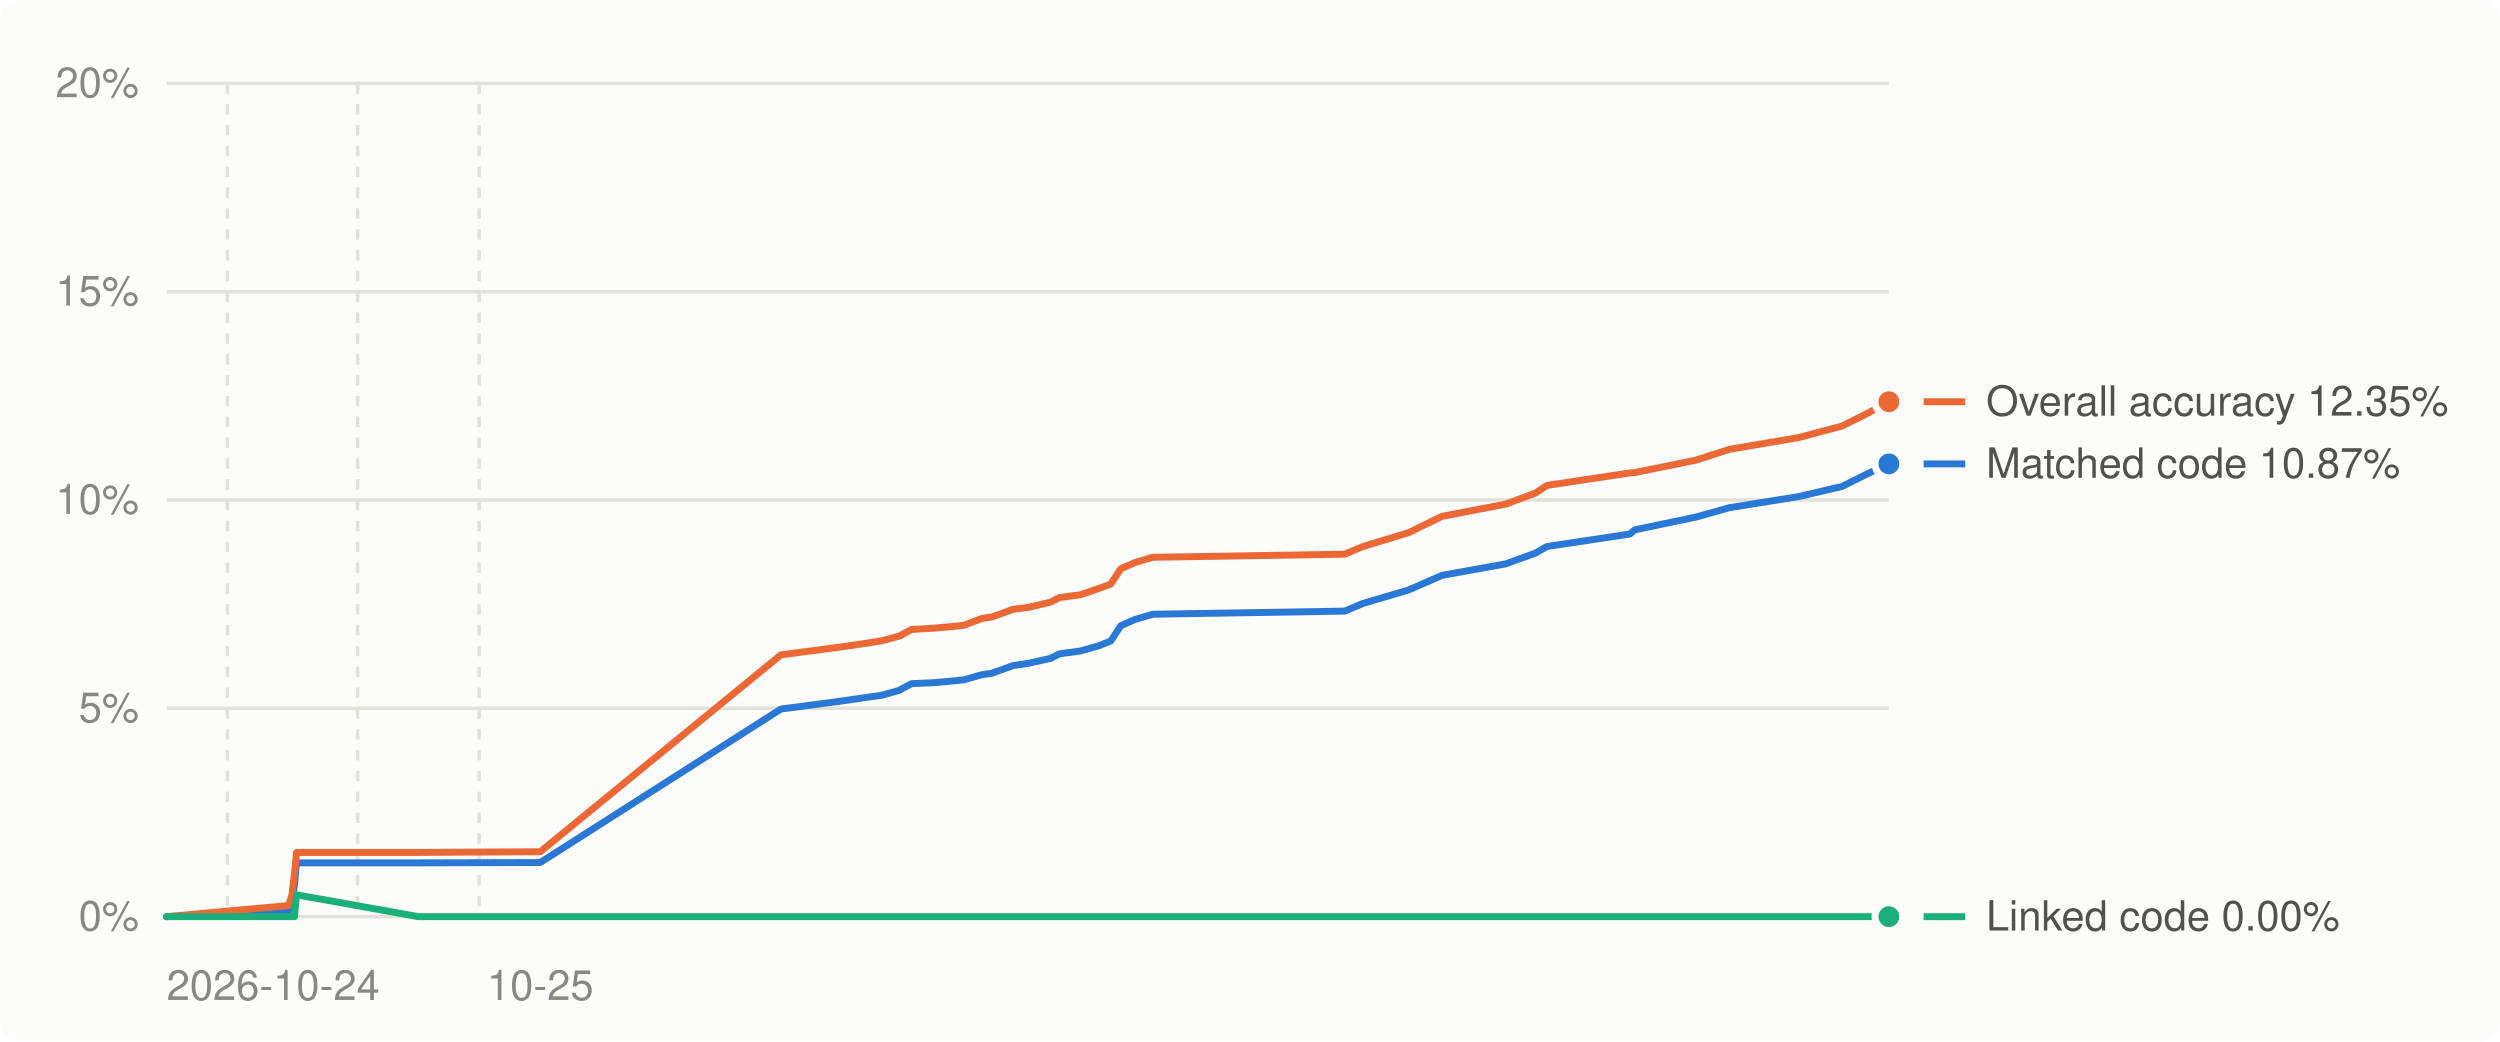
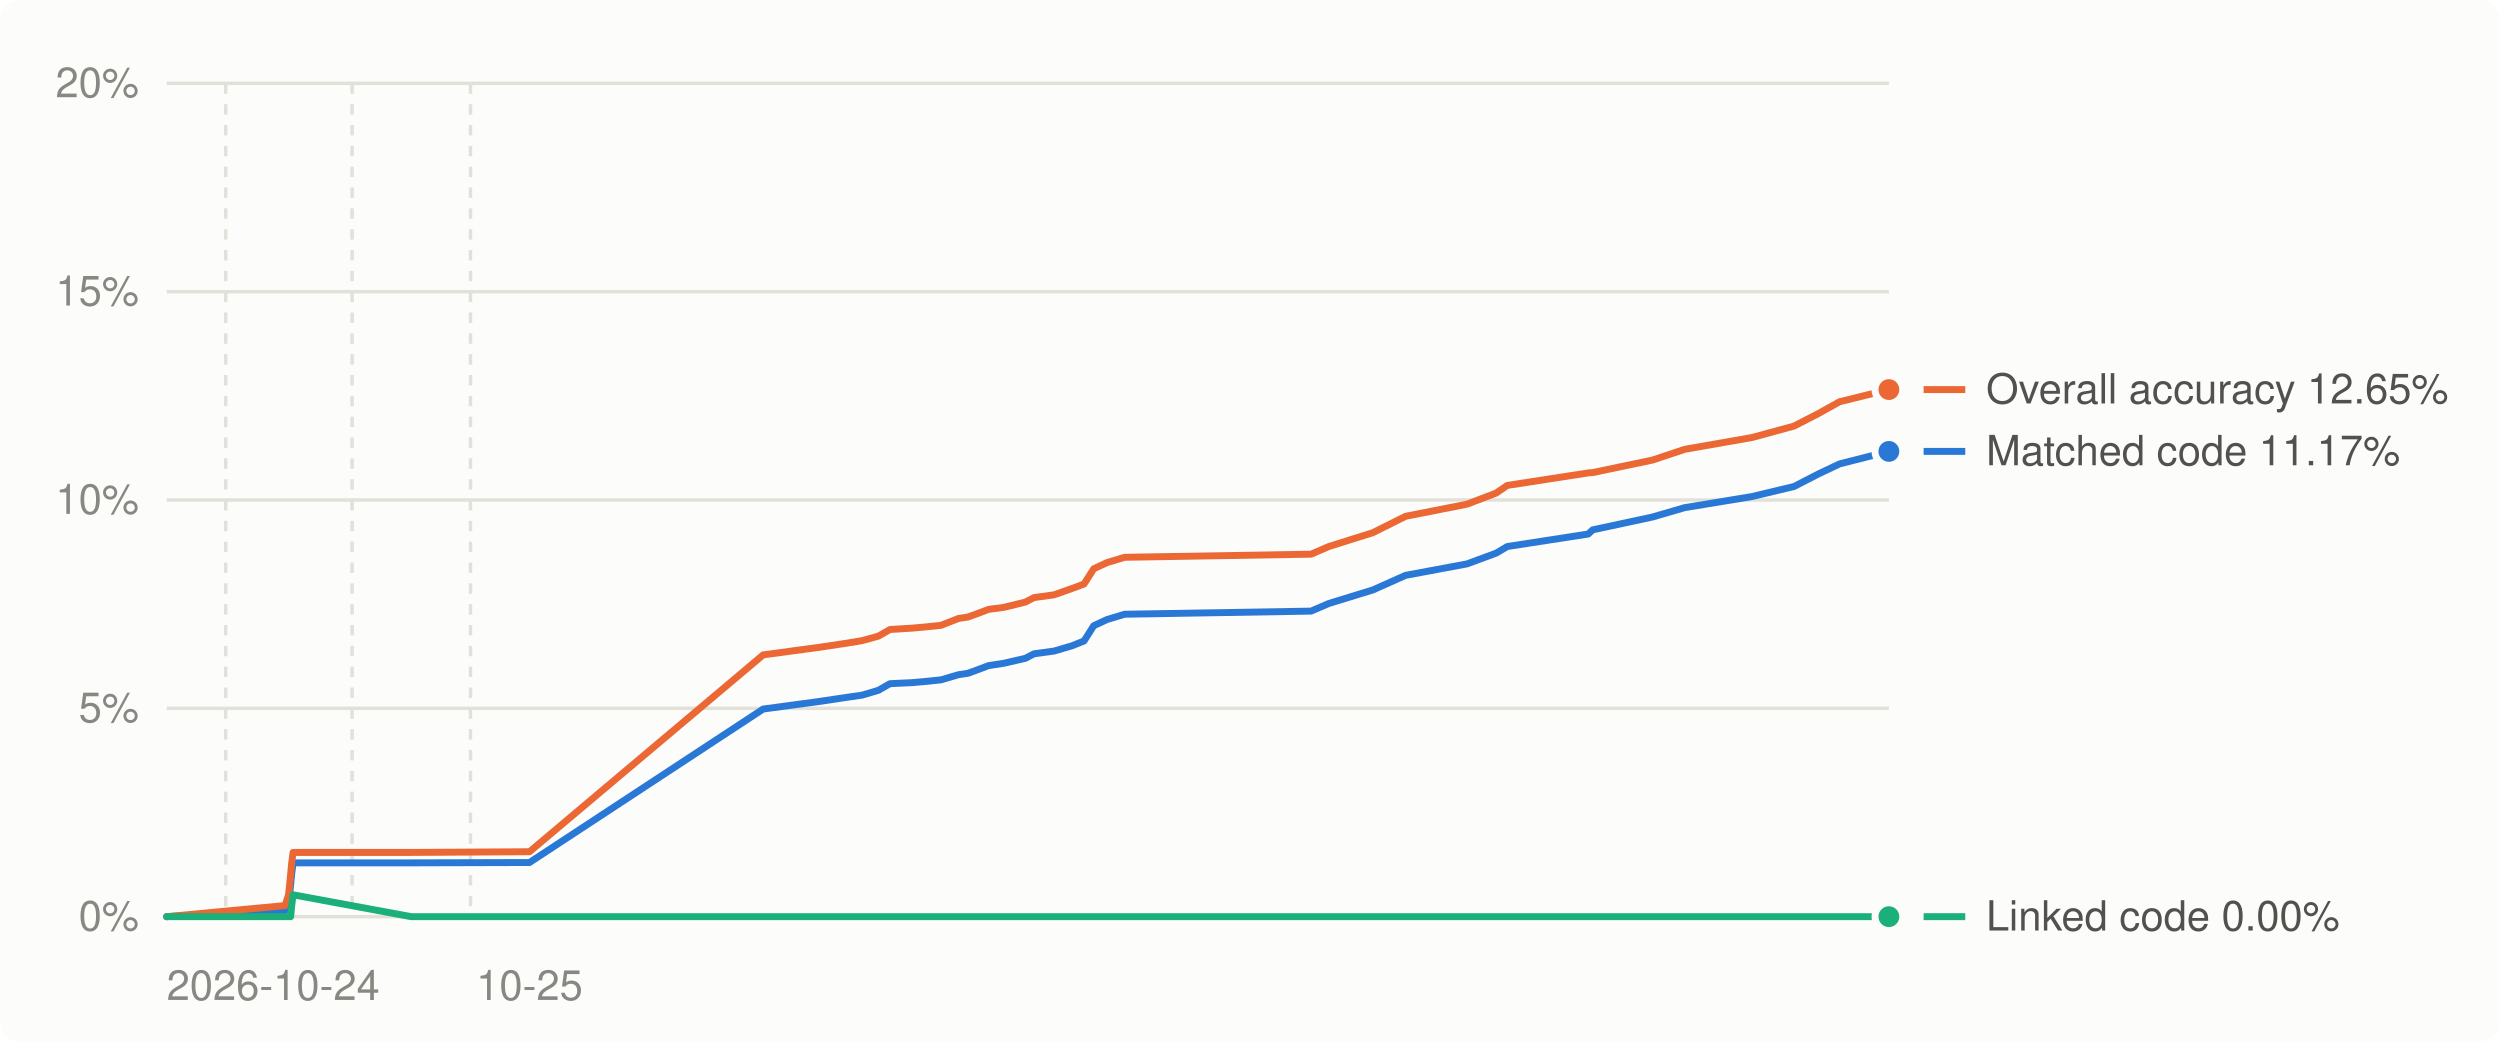
<svg xmlns="http://www.w3.org/2000/svg" viewBox="0 0 720 300" width="720" height="300" role="img" aria-label="Decompilation progress over time (USA)">
  <style>
.bg{fill:#fcfcfb}.grid{stroke:#e1e0d9}.muted{fill:#898781}.lbl{fill:#52514e}.ln0{stroke:#2a78d6}.dot0{fill:#2a78d6;stroke:#fcfcfb}.ln1{stroke:#eb6834}.dot1{fill:#eb6834;stroke:#fcfcfb}.ln2{stroke:#1baf7a}.dot2{fill:#1baf7a;stroke:#fcfcfb}
@media (prefers-color-scheme: dark){.bg{fill:#1a1a19}.grid{stroke:#2c2c2a}.muted{fill:#898781}.lbl{fill:#c3c2b7}.ln0{stroke:#3987e5}.dot0{fill:#3987e5;stroke:#1a1a19}.ln1{stroke:#d95926}.dot1{fill:#d95926;stroke:#1a1a19}.ln2{stroke:#199e70}.dot2{fill:#199e70;stroke:#1a1a19}}
text{font:12px -apple-system,BlinkMacSystemFont,'Segoe UI',Helvetica,Arial,sans-serif}
</style>
  <rect class="bg" width="720" height="300" rx="6" />
  <line x1="48" x2="544" y1="264.0" y2="264.0" class="grid" stroke-width="1" />
  <text x="40" y="268.0" class="muted" text-anchor="end">0%</text>
  <line x1="48" x2="544" y1="204.0" y2="204.0" class="grid" stroke-width="1" />
  <text x="40" y="208.0" class="muted" text-anchor="end">5%</text>
  <line x1="48" x2="544" y1="144.0" y2="144.0" class="grid" stroke-width="1" />
  <text x="40" y="148.0" class="muted" text-anchor="end">10%</text>
  <line x1="48" x2="544" y1="84.0" y2="84.0" class="grid" stroke-width="1" />
  <text x="40" y="88.0" class="muted" text-anchor="end">15%</text>
  <line x1="48" x2="544" y1="24.0" y2="24.0" class="grid" stroke-width="1" />
  <text x="40" y="28.0" class="muted" text-anchor="end">20%</text>
-   <line x1="65.5" x2="65.5" y1="24" y2="264" class="grid" stroke-width="1" stroke-dasharray="3 3" />
-   <line x1="103.0" x2="103.0" y1="24" y2="264" class="grid" stroke-width="1" stroke-dasharray="3 3" />
-   <line x1="138.0" x2="138.0" y1="24" y2="264" class="grid" stroke-width="1" stroke-dasharray="3 3" />
+   <line x1="65.0" x2="65.0" y1="24" y2="264" class="grid" stroke-width="1" stroke-dasharray="3 3" />
+   <line x1="101.4" x2="101.4" y1="24" y2="264" class="grid" stroke-width="1" stroke-dasharray="3 3" />
+   <line x1="135.5" x2="135.5" y1="24" y2="264" class="grid" stroke-width="1" stroke-dasharray="3 3" />
  <text class="muted" x="48.0" y="288" text-anchor="start">2026-10-24</text>
-   <text class="muted" x="155.6" y="288" text-anchor="middle">10-25</text>
-   <polyline points="48.0,264.0 83.1,262.3 84.1,259.6 84.4,257.7 84.8,254.8 85.1,251.7 85.4,248.5 120.5,248.5 155.6,248.4 224.9,204.2 240.9,202.1 249.9,200.8 254.1,200.2 259.0,198.8 262.5,196.9 269.1,196.6 272.5,196.3 277.6,195.8 282.8,194.3 285.6,193.9 288.7,192.8 291.7,191.7 296.3,191.0 302.6,189.6 305.1,188.3 311.1,187.5 316.4,186.0 319.9,184.6 322.8,180.2 326.9,178.4 332.0,176.9 387.3,176.0 392.5,173.8 405.7,169.9 415.3,165.7 433.6,162.4 442.2,159.3 445.5,157.4 469.4,153.8 470.8,152.6 488.5,148.9 498.1,146.2 518.1,143.0 530.5,140.1 537.7,136.5 544.0,133.6" fill="none" class="ln0" stroke-width="2" stroke-linejoin="round" stroke-linecap="round" />
-   <polyline points="48.0,264.0 83.1,260.8 84.1,257.7 84.4,254.9 84.8,251.8 85.1,248.6 85.4,245.5 120.5,245.5 155.6,245.3 224.9,188.6 240.9,186.5 249.9,185.2 254.1,184.5 259.0,183.2 262.5,181.3 269.1,180.9 272.5,180.6 277.6,180.1 282.8,178.1 285.6,177.7 288.7,176.6 291.7,175.5 296.3,174.9 302.6,173.4 305.1,172.1 311.1,171.3 316.4,169.5 319.9,168.2 322.8,163.8 326.9,162.0 332.0,160.5 387.3,159.6 392.5,157.4 405.7,153.4 415.3,148.7 433.6,145.2 442.2,142.0 445.5,139.8 469.4,136.2 470.8,136.1 488.5,132.5 498.1,129.4 518.1,126.0 530.5,122.7 537.7,119.1 544.0,115.7" fill="none" class="ln1" stroke-width="2" stroke-linejoin="round" stroke-linecap="round" />
-   <polyline points="48.0,264.0 83.1,264.0 84.1,264.0 84.4,264.0 84.8,264.0 85.1,260.9 85.4,257.7 120.5,264.0 155.6,264.0 224.9,264.0 240.9,264.0 249.9,264.0 254.1,264.0 259.0,264.0 262.5,264.0 269.1,264.0 272.5,264.0 277.6,264.0 282.8,264.0 285.6,264.0 288.7,264.0 291.7,264.0 296.3,264.0 302.6,264.0 305.1,264.0 311.1,264.0 316.4,264.0 319.9,264.0 322.8,264.0 326.9,264.0 332.0,264.0 387.3,264.0 392.5,264.0 405.7,264.0 415.3,264.0 433.6,264.0 442.2,264.0 445.5,264.0 469.4,264.0 470.8,264.0 488.5,264.0 498.1,264.0 518.1,264.0 530.5,264.0 537.7,264.0 544.0,264.0" fill="none" class="ln2" stroke-width="2" stroke-linejoin="round" stroke-linecap="round" />
-   <circle cx="544.0" cy="133.6" r="4" class="dot0" stroke-width="2" />
-   <circle cx="544.0" cy="115.7" r="4" class="dot1" stroke-width="2" />
+   <text class="muted" x="152.5" y="288" text-anchor="middle">10-25</text>
+   <polyline points="48.0,264.0 82.1,262.3 83.1,259.6 83.4,257.7 83.7,254.8 84.0,251.7 84.4,248.5 118.4,248.5 152.5,248.4 219.8,204.2 235.4,202.1 244.1,200.8 248.3,200.2 253.0,198.8 256.3,196.9 262.7,196.6 266.1,196.3 271.0,195.8 276.1,194.3 278.8,193.9 281.8,192.8 284.7,191.7 289.2,191.0 295.3,189.6 297.8,188.3 303.6,187.5 308.7,186.0 312.2,184.6 315.0,180.2 318.9,178.4 323.9,176.9 377.6,176.0 382.7,173.8 395.4,169.9 404.8,165.7 422.5,162.4 430.9,159.3 434.1,157.4 457.4,153.8 458.7,152.6 475.9,148.9 485.2,146.2 504.6,143.0 516.7,140.1 523.7,136.5 529.8,133.6 544.0,130.0" fill="none" class="ln0" stroke-width="2" stroke-linejoin="round" stroke-linecap="round" />
+   <polyline points="48.0,264.0 82.1,260.8 83.1,257.7 83.4,254.9 83.7,251.8 84.0,248.6 84.4,245.5 118.4,245.5 152.5,245.3 219.8,188.6 235.4,186.5 244.1,185.2 248.3,184.5 253.0,183.2 256.3,181.3 262.7,180.9 266.1,180.6 271.0,180.1 276.1,178.1 278.8,177.7 281.8,176.6 284.7,175.5 289.2,174.9 295.3,173.4 297.8,172.1 303.6,171.3 308.7,169.5 312.2,168.2 315.0,163.8 318.9,162.0 323.9,160.5 377.6,159.6 382.7,157.4 395.4,153.4 404.8,148.7 422.5,145.2 430.9,142.0 434.1,139.8 457.4,136.2 458.7,136.1 475.9,132.5 485.2,129.4 504.6,126.0 516.7,122.7 523.7,119.1 529.8,115.7 544.0,112.2" fill="none" class="ln1" stroke-width="2" stroke-linejoin="round" stroke-linecap="round" />
+   <polyline points="48.0,264.0 82.1,264.0 83.1,264.0 83.4,264.0 83.7,264.0 84.0,260.9 84.4,257.7 118.4,264.0 152.5,264.0 219.8,264.0 235.4,264.0 244.1,264.0 248.3,264.0 253.0,264.0 256.3,264.0 262.7,264.0 266.1,264.0 271.0,264.0 276.1,264.0 278.8,264.0 281.8,264.0 284.7,264.0 289.2,264.0 295.3,264.0 297.8,264.0 303.6,264.0 308.7,264.0 312.2,264.0 315.0,264.0 318.9,264.0 323.9,264.0 377.6,264.0 382.7,264.0 395.4,264.0 404.8,264.0 422.5,264.0 430.9,264.0 434.1,264.0 457.4,264.0 458.7,264.0 475.9,264.0 485.2,264.0 504.6,264.0 516.7,264.0 523.7,264.0 529.8,264.0 544.0,264.0" fill="none" class="ln2" stroke-width="2" stroke-linejoin="round" stroke-linecap="round" />
+   <circle cx="544.0" cy="130.0" r="4" class="dot0" stroke-width="2" />
+   <circle cx="544.0" cy="112.2" r="4" class="dot1" stroke-width="2" />
  <circle cx="544.0" cy="264.0" r="4" class="dot2" stroke-width="2" />
  <line x1="554" x2="566" y1="264.0" y2="264.0" class="ln2" stroke-width="2" />
  <text class="lbl" x="572" y="268.0">Linked code 0.00%</text>
-   <line x1="554" x2="566" y1="133.6" y2="133.6" class="ln0" stroke-width="2" />
-   <text class="lbl" x="572" y="137.6">Matched code 10.87%</text>
-   <line x1="554" x2="566" y1="115.7" y2="115.7" class="ln1" stroke-width="2" />
-   <text class="lbl" x="572" y="119.7">Overall accuracy 12.35%</text>
+   <line x1="554" x2="566" y1="130.0" y2="130.0" class="ln0" stroke-width="2" />
+   <text class="lbl" x="572" y="134.0">Matched code 11.17%</text>
+   <line x1="554" x2="566" y1="112.2" y2="112.2" class="ln1" stroke-width="2" />
+   <text class="lbl" x="572" y="116.2">Overall accuracy 12.65%</text>
</svg>
